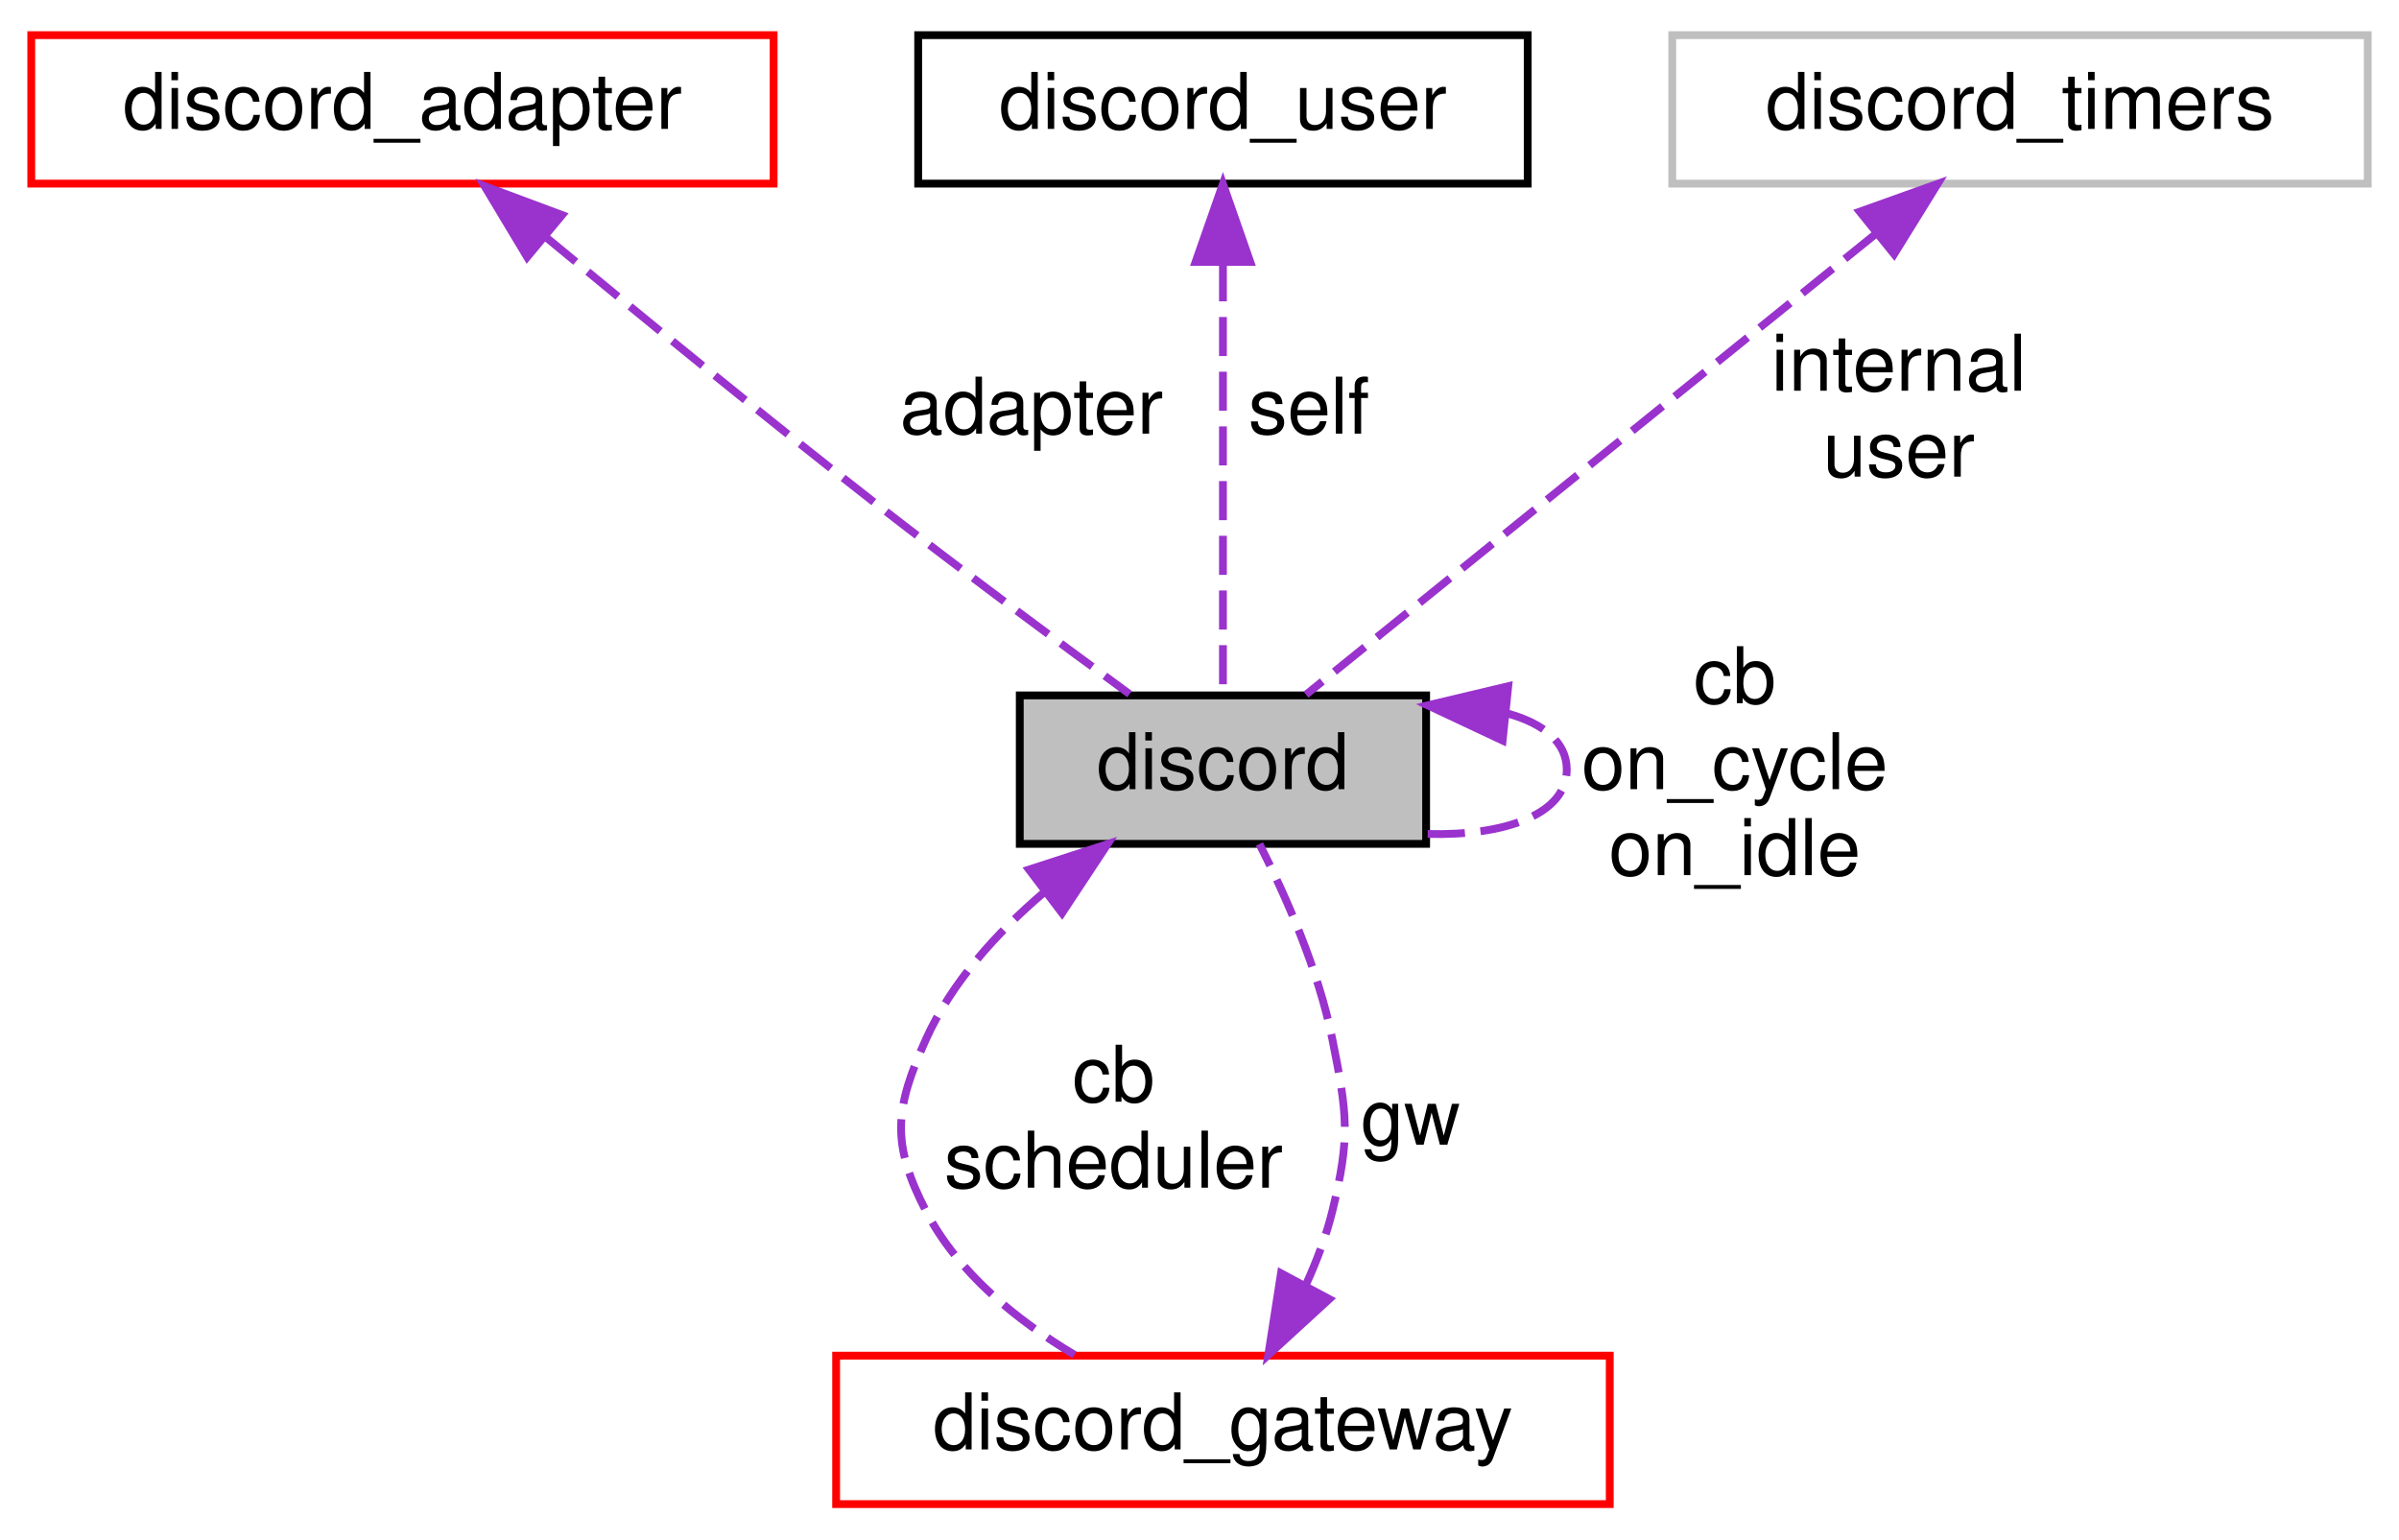
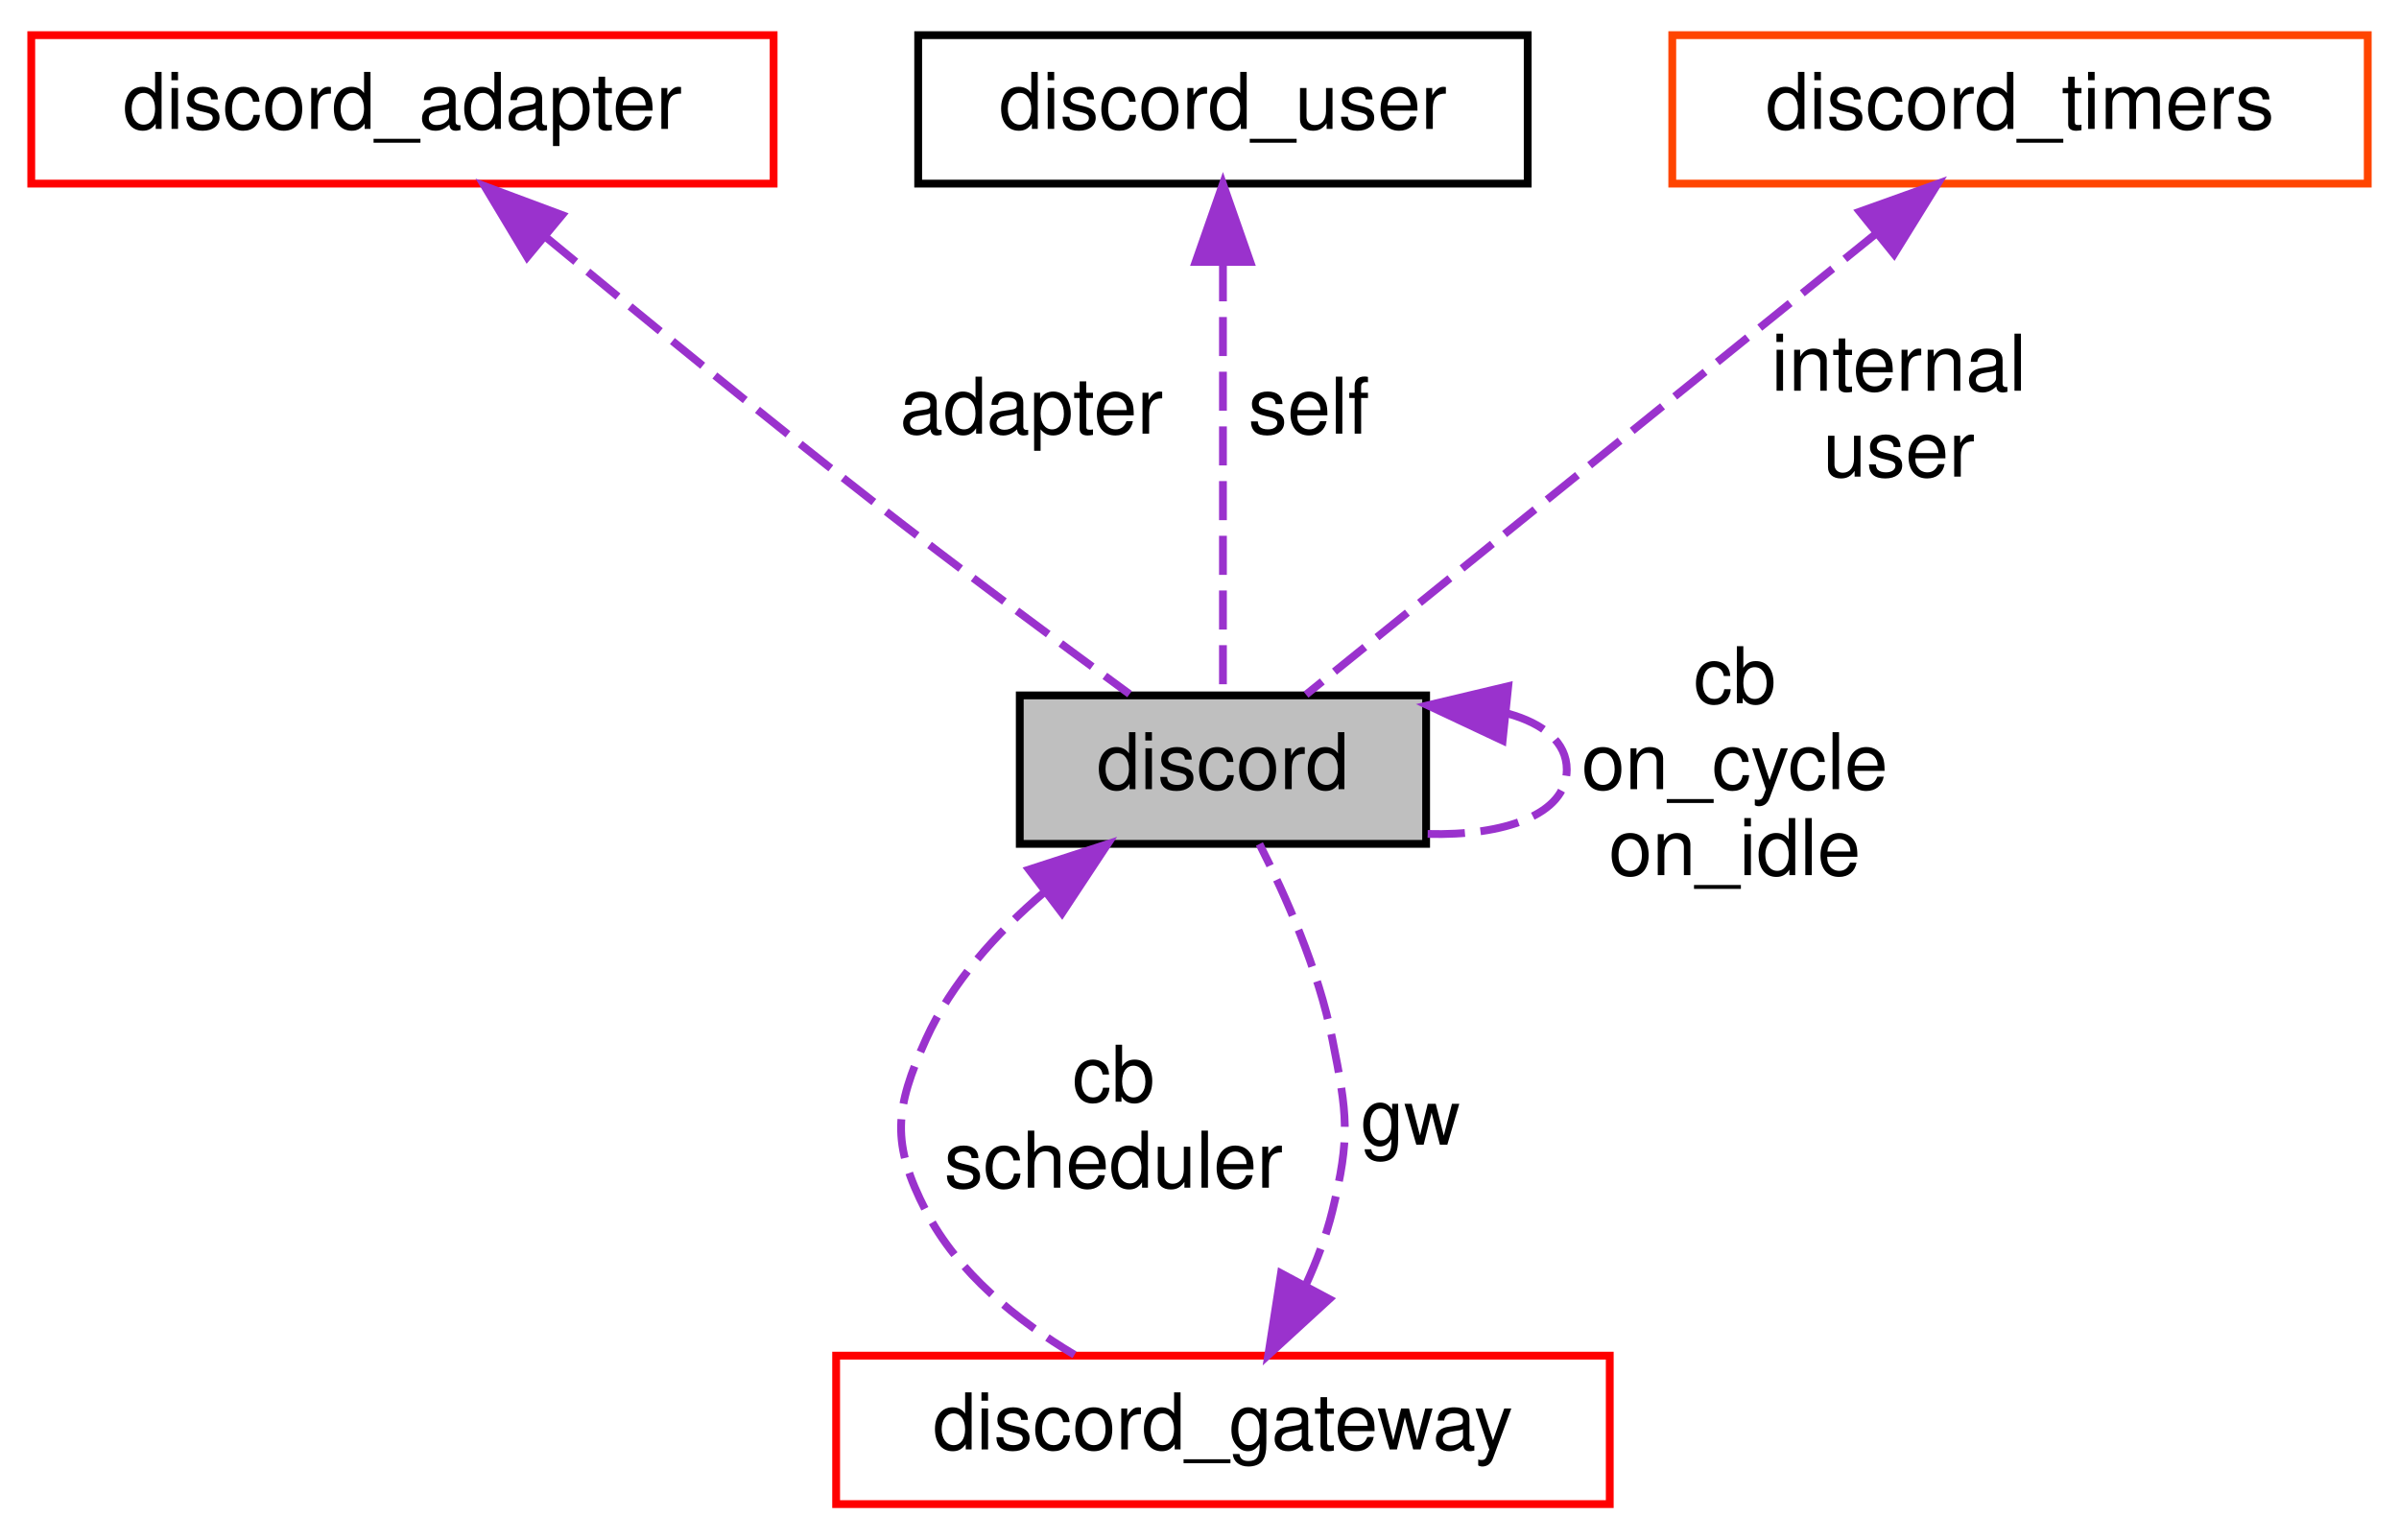
<svg xmlns="http://www.w3.org/2000/svg" xmlns:xlink="http://www.w3.org/1999/xlink" width="307pt" height="197pt" viewBox="0.00 0.00 307.00 197.00">
  <g id="graph0" class="graph" transform="scale(1 1) rotate(0) translate(4 193)">
    <g id="node1" class="node">
      <g id="a_node1">
        <a xlink:title="The Discord client handler.">
          <polygon fill="#bfbfbf" stroke="black" points="126.5,-85 126.5,-104 178.5,-104 178.5,-85 126.5,-85" />
          <text text-anchor="middle" x="152.5" y="-92" font-family="Helvetica,sans-Serif" font-size="10.00">discord</text>
        </a>
      </g>
    </g>
    <g id="edge6" class="edge">
      <path fill="none" stroke="#9a32cd" stroke-dasharray="5,2" d="M188.97,-101.67C193.52,-100.4 196.5,-98.01 196.5,-94.5 196.5,-88.74 188.46,-86 178.7,-86.27" />
      <polygon fill="#9a32cd" stroke="#9a32cd" points="188.29,-98.22 178.7,-102.73 189.01,-105.18 188.29,-98.22" />
      <text text-anchor="middle" x="218" y="-103" font-family="Helvetica,sans-Serif" font-size="10.00"> cb</text>
      <text text-anchor="middle" x="218" y="-92" font-family="Helvetica,sans-Serif" font-size="10.00">on_cycle</text>
      <text text-anchor="middle" x="218" y="-81" font-family="Helvetica,sans-Serif" font-size="10.00">on_idle</text>
    </g>
    <g id="node3" class="node">
      <g id="a_node3">
        <a xlink:href="structdiscord__gateway.html" target="_top" xlink:title="The handle used for establishing a WebSockets connection.">
          <polygon fill="none" stroke="red" points="103,-0.5 103,-19.5 202,-19.5 202,-0.5 103,-0.5" />
          <text text-anchor="middle" x="152.5" y="-7.5" font-family="Helvetica,sans-Serif" font-size="10.00">discord_gateway</text>
        </a>
      </g>
    </g>
    <g id="edge3" class="edge">
      <path fill="none" stroke="#9a32cd" stroke-dasharray="5,2" d="M129.55,-78.74C123.52,-73.6 117.78,-67.27 114.5,-60 110.48,-51.09 110.02,-46.69 114.5,-38 118.58,-30.09 126.17,-23.99 133.5,-19.61" />
      <polygon fill="#9a32cd" stroke="#9a32cd" points="127.68,-81.71 137.75,-84.98 131.91,-76.14 127.68,-81.71" />
      <text text-anchor="middle" x="138.5" y="-52" font-family="Helvetica,sans-Serif" font-size="10.00"> cb</text>
      <text text-anchor="middle" x="138.5" y="-41" font-family="Helvetica,sans-Serif" font-size="10.00">scheduler</text>
    </g>
    <g id="node2" class="node">
      <g id="a_node2">
        <a xlink:href="structdiscord__adapter.html" target="_top" xlink:title="The handle used for performing HTTP Requests.">
          <polygon fill="none" stroke="red" points="0,-169.5 0,-188.5 95,-188.5 95,-169.5 0,-169.5" />
          <text text-anchor="middle" x="47.5" y="-176.5" font-family="Helvetica,sans-Serif" font-size="10.00">discord_adapter</text>
        </a>
      </g>
    </g>
    <g id="edge1" class="edge">
      <path fill="none" stroke="#9a32cd" stroke-dasharray="5,2" d="M65.82,-162.68C77.62,-152.91 93.33,-140.05 107.5,-129 118.56,-120.37 131.42,-110.85 140.55,-104.17" />
      <polygon fill="#9a32cd" stroke="#9a32cd" points="63.46,-160.1 58.01,-169.18 67.93,-165.48 63.46,-160.1" />
      <text text-anchor="middle" x="128" y="-137.5" font-family="Helvetica,sans-Serif" font-size="10.00"> adapter</text>
    </g>
    <g id="edge2" class="edge">
      <path fill="none" stroke="#9a32cd" stroke-dasharray="5,2" d="M163.1,-28.54C164.5,-31.6 165.72,-34.82 166.5,-38 168.82,-47.5 168.42,-50.41 166.5,-60 164.72,-68.9 160.51,-78.39 157.17,-84.98" />
      <polygon fill="#9a32cd" stroke="#9a32cd" points="166.11,-26.74 158.3,-19.58 159.93,-30.04 166.11,-26.74" />
      <text text-anchor="middle" x="176.5" y="-46.5" font-family="Helvetica,sans-Serif" font-size="10.00"> gw</text>
    </g>
    <g id="node4" class="node">
      <g id="a_node4">
        <a xlink:href="structdiscord__user.html" target="_top" xlink:title=" ">
          <polygon fill="none" stroke="black" points="113.5,-169.5 113.5,-188.5 191.5,-188.5 191.5,-169.5 113.5,-169.5" />
          <text text-anchor="middle" x="152.5" y="-176.5" font-family="Helvetica,sans-Serif" font-size="10.00">discord_user</text>
        </a>
      </g>
    </g>
    <g id="edge4" class="edge">
      <path fill="none" stroke="#9a32cd" stroke-dasharray="5,2" d="M152.5,-159.43C152.5,-142.13 152.5,-117.11 152.5,-104.1" />
      <polygon fill="#9a32cd" stroke="#9a32cd" points="149,-159.48 152.5,-169.48 156,-159.48 149,-159.48" />
      <text text-anchor="middle" x="163.5" y="-137.5" font-family="Helvetica,sans-Serif" font-size="10.00"> self</text>
    </g>
    <g id="node5" class="node">
      <g id="a_node5">
        <a xlink:href="structdiscord__timers.html" target="_top" xlink:title=" ">
-           <polygon fill="none" stroke="#bfbfbf" points="210,-169.5 210,-188.5 299,-188.5 299,-169.5 210,-169.5" />
+           <polygon fill="none" stroke="orangered" points="210,-169.5 210,-188.5 299,-188.5 299,-169.5 210,-169.5" />
          <text text-anchor="middle" x="254.5" y="-176.5" font-family="Helvetica,sans-Serif" font-size="10.00">discord_timers</text>
        </a>
      </g>
    </g>
    <g id="edge5" class="edge">
      <path fill="none" stroke="#9a32cd" stroke-dasharray="5,2" d="M235.97,-163.01C214.65,-145.77 180.37,-118.04 163.13,-104.1" />
      <polygon fill="#9a32cd" stroke="#9a32cd" points="233.99,-165.91 243.97,-169.48 238.39,-160.47 233.99,-165.91" />
      <text text-anchor="middle" x="239" y="-143" font-family="Helvetica,sans-Serif" font-size="10.00"> internal</text>
      <text text-anchor="middle" x="239" y="-132" font-family="Helvetica,sans-Serif" font-size="10.00">user</text>
    </g>
  </g>
</svg>
